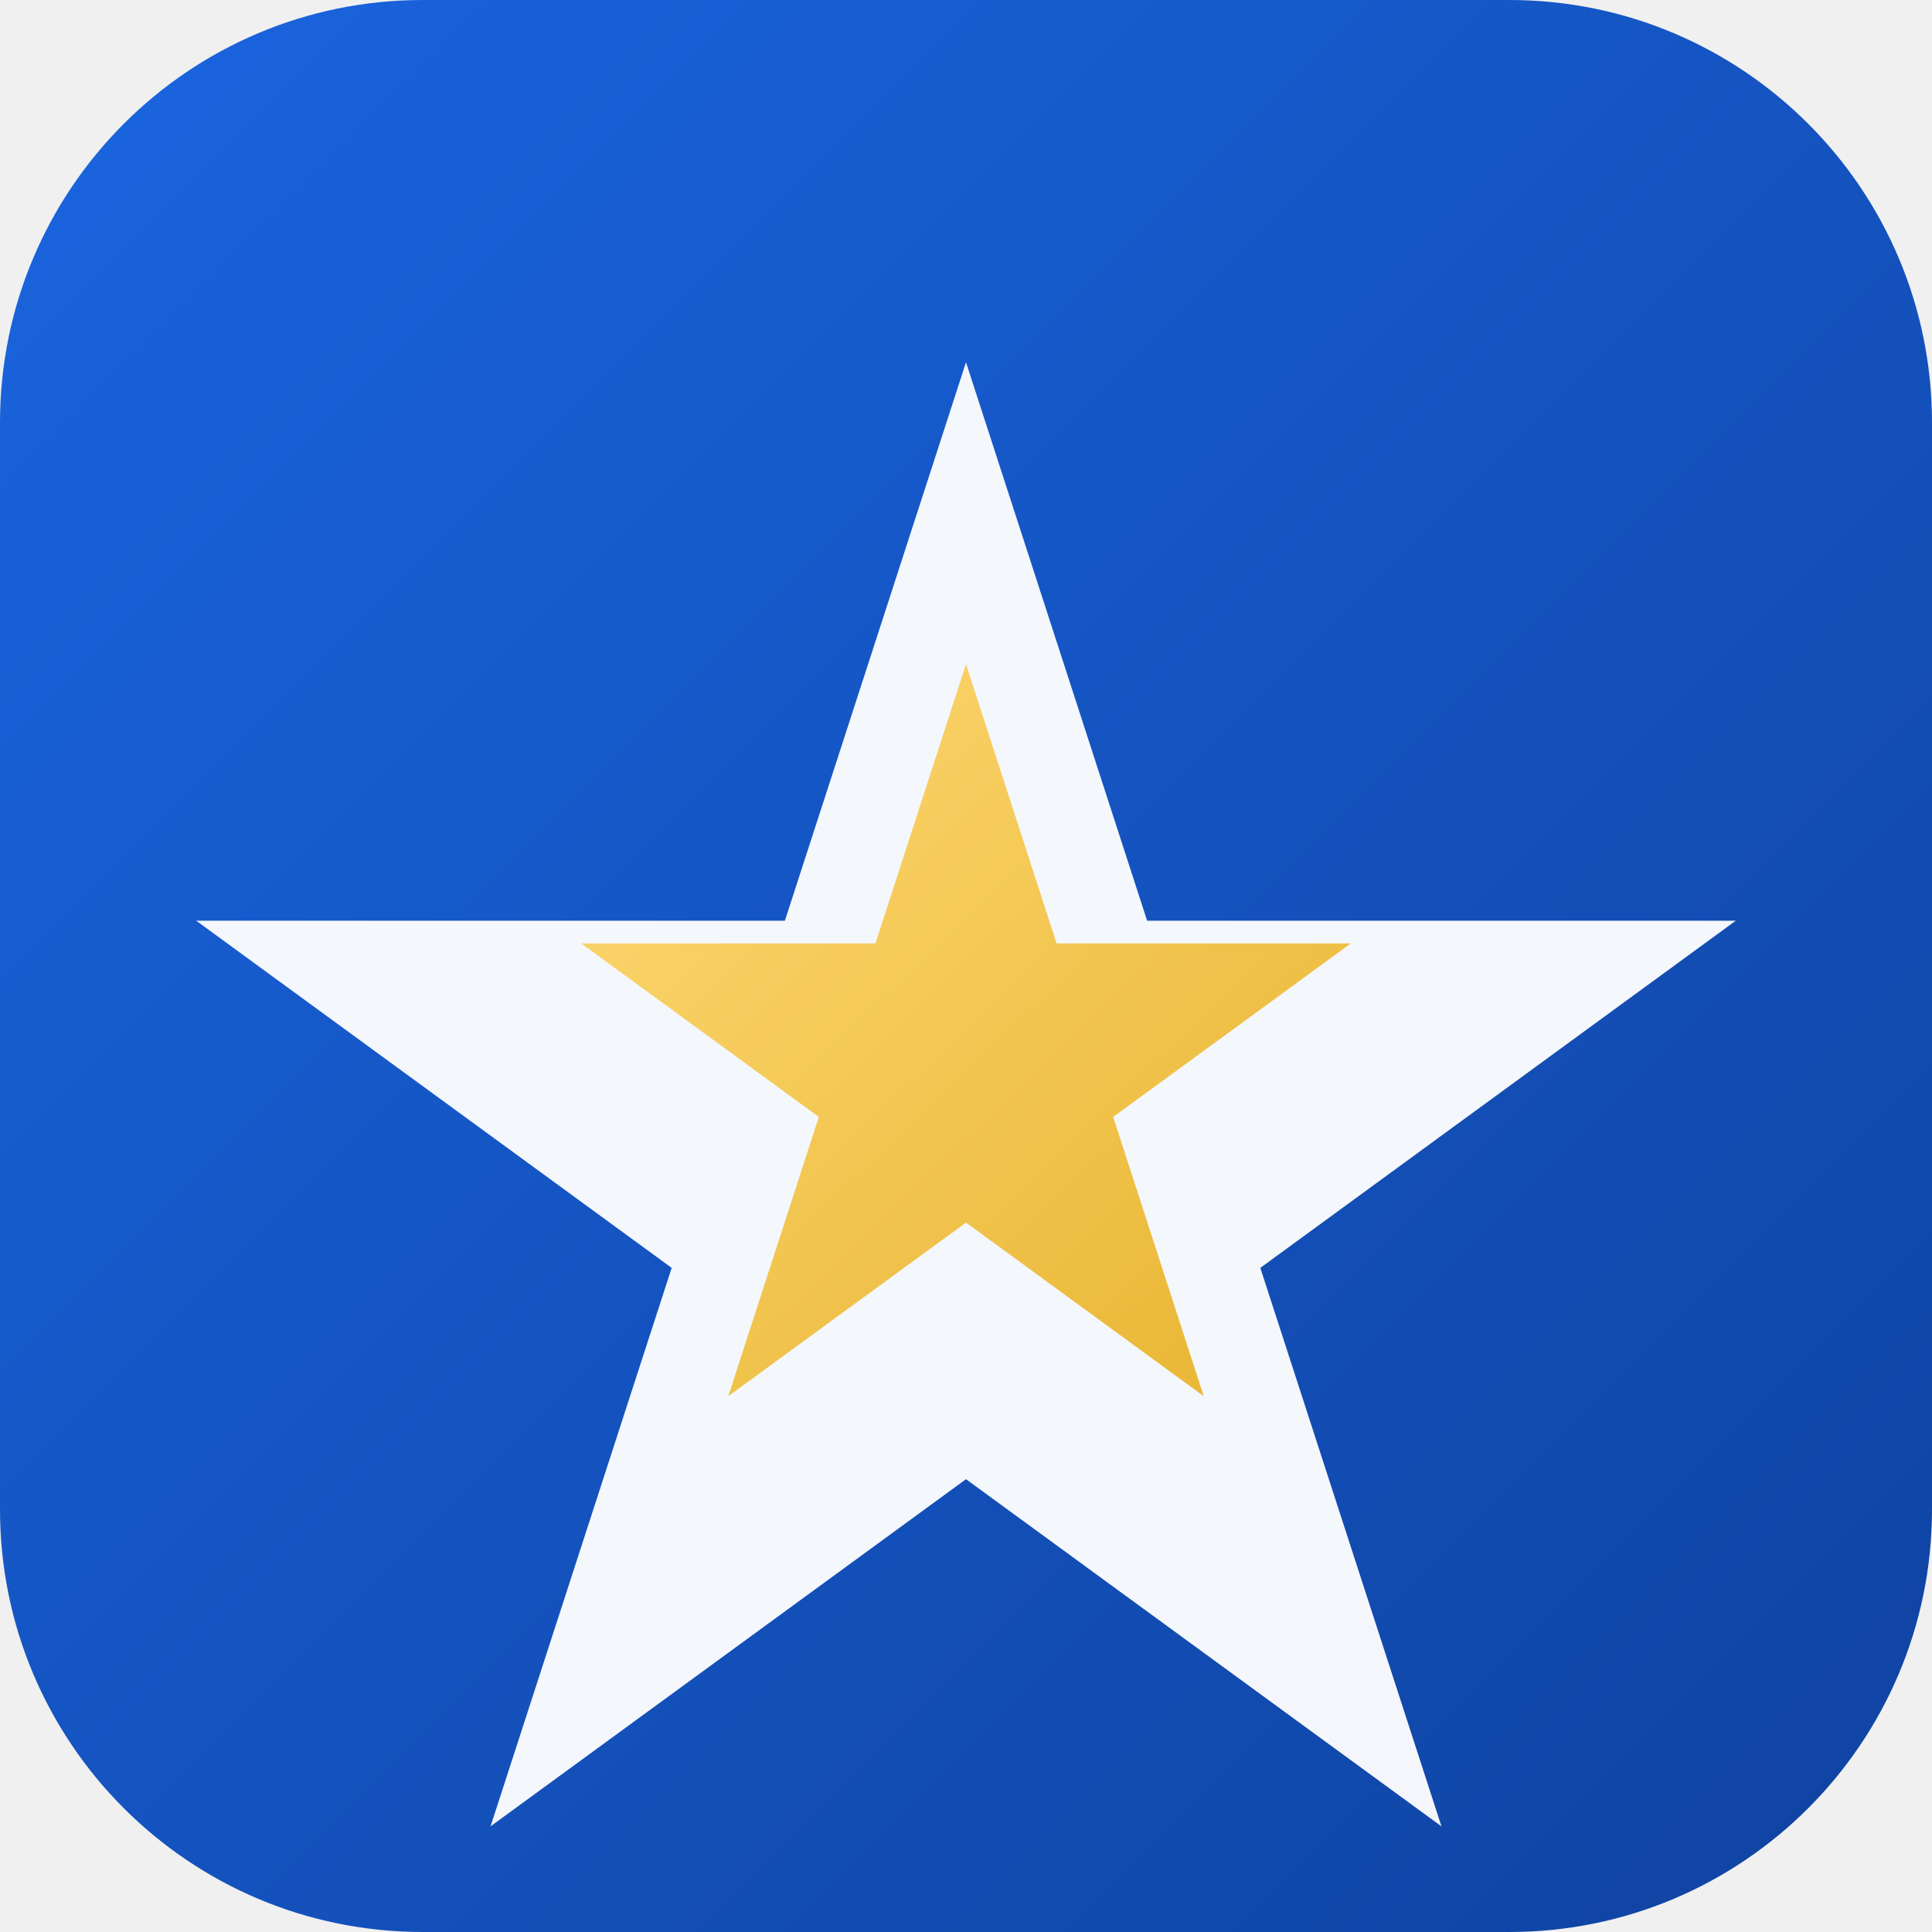
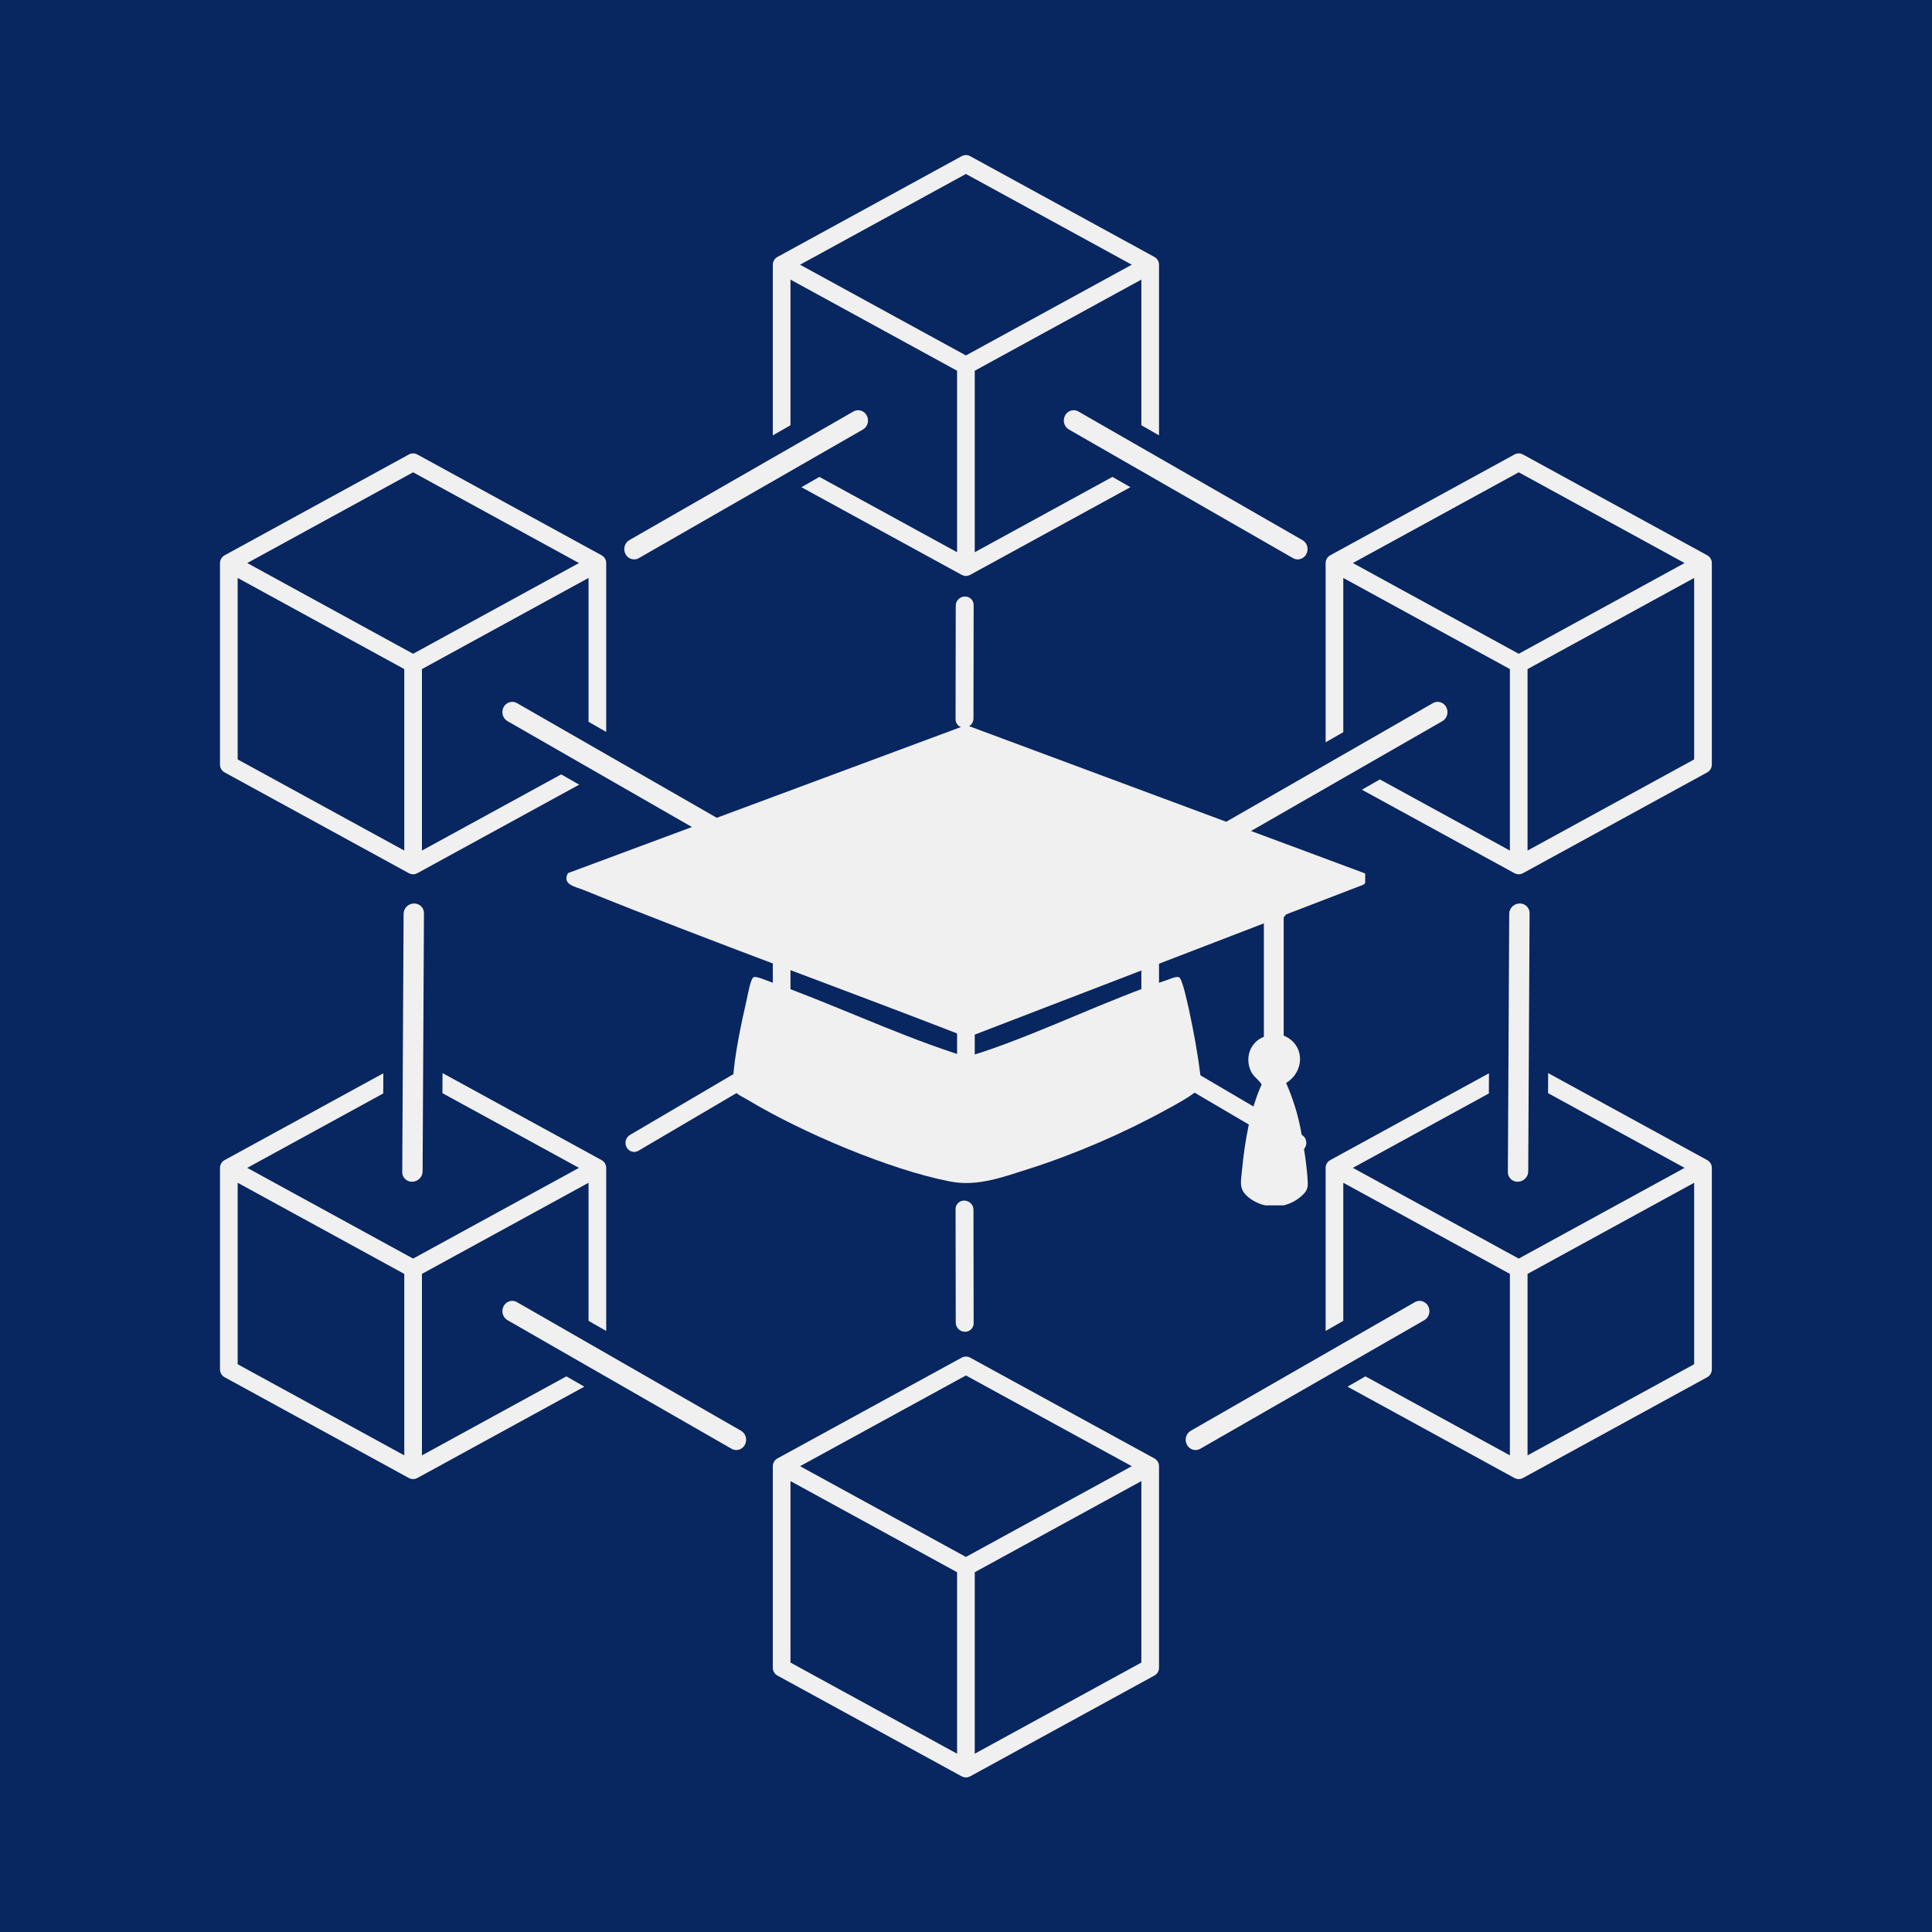
- <svg xmlns="http://www.w3.org/2000/svg" viewBox="0 0 512 512" fill="none">
+ <svg xmlns="http://www.w3.org/2000/svg" width="2000" zoomAndPan="magnify" viewBox="0 0 1500 1500" height="2000" preserveAspectRatio="xMidYMid meet" version="1.0">
  <defs>
-     <linearGradient id="stella-grad" x1="0%" y1="0%" x2="100%" y2="100%">
-       <stop offset="0%" stop-color="#1A65E0" />
-       <stop offset="100%" stop-color="#0F42A0" />
-     </linearGradient>
-     <linearGradient id="stella-accent" x1="0%" y1="0%" x2="100%" y2="100%">
-       <stop offset="0%" stop-color="#FFD666" />
-       <stop offset="100%" stop-color="#E6AD1A" />
-     </linearGradient>
+     <clipPath id="c6ff6bdf06">
+       <path d="M 600 120.086 L 900 120.086 L 900 448 L 600 448 Z M 600 120.086 " clip-rule="nonzero" />
+     </clipPath>
+     <clipPath id="992c0768b2">
+       <path d="M 170.477 352 L 471 352 L 471 679 L 170.477 679 Z M 170.477 352 " clip-rule="nonzero" />
+     </clipPath>
+     <clipPath id="d209311ce8">
+       <path d="M 170.477 833 L 471 833 L 471 1149 L 170.477 1149 Z M 170.477 833 " clip-rule="nonzero" />
+     </clipPath>
+     <clipPath id="6ebb04554c">
+       <path d="M 1029 352 L 1329.227 352 L 1329.227 679 L 1029 679 Z M 1029 352 " clip-rule="nonzero" />
+     </clipPath>
+     <clipPath id="7a99248ed4">
+       <path d="M 1029 833 L 1329.227 833 L 1329.227 1149 L 1029 1149 Z M 1029 833 " clip-rule="nonzero" />
+     </clipPath>
+     <clipPath id="6dbdd1e65d">
+       <path d="M 439.707 563.824 L 1059.957 563.824 L 1059.957 935.824 L 439.707 935.824 Z M 439.707 563.824 " clip-rule="nonzero" />
+     </clipPath>
  </defs>
-   <rect width="512" height="512" rx="112" fill="url(#stella-grad)" />
-   <path d="M256 96 l48 148 h156 l-126 92 48 148 -126-92 -126 92 48-148 -126-92 h156z" fill="white" opacity="0.95" />
-   <path d="M256 176 l24 74 h78 l-63 46 24 74 -63-46 -63 46 24-74 -63-46 h78z" fill="url(#stella-accent)" opacity="0.9" />
+   <rect x="-150" width="1800" fill="#ffffff" y="-150" height="1800" fill-opacity="1" />
+   <rect x="-150" width="1800" fill="#082660" y="-150" height="1800" fill-opacity="1" />
+   <g clip-path="url(#c6ff6bdf06)">
+     <path fill="#f0f0f0" d="M 749.934 135.07 L 878.711 205.52 L 749.934 275.961 L 621.156 205.52 Z M 613.723 217.086 L 655.473 239.922 L 743.074 287.844 L 743.074 428.738 L 636.168 370.258 L 622.223 378.262 L 746.645 446.328 C 746.707 446.363 746.777 446.375 746.852 446.402 C 747.109 446.523 747.375 446.621 747.645 446.719 C 747.832 446.781 748 446.887 748.191 446.934 C 748.762 447.082 749.348 447.164 749.934 447.164 C 750.52 447.164 751.105 447.082 751.676 446.934 C 751.859 446.887 752.035 446.781 752.223 446.719 C 752.492 446.621 752.758 446.523 753.016 446.402 C 753.082 446.375 753.16 446.363 753.223 446.328 L 877.645 378.262 L 863.699 370.258 L 756.793 428.738 L 756.793 287.844 L 836.785 244.086 L 886.145 217.086 L 886.145 330.152 L 899.859 338.023 L 899.859 205.52 C 899.859 204.93 899.777 204.355 899.629 203.801 C 899.629 203.773 899.625 203.754 899.621 203.73 C 899.477 203.195 899.258 202.688 898.992 202.203 C 898.973 202.168 898.957 202.125 898.938 202.094 C 898.668 201.629 898.34 201.199 897.969 200.805 C 897.926 200.766 897.895 200.727 897.859 200.688 C 897.484 200.312 897.055 199.98 896.594 199.691 C 896.559 199.672 896.535 199.641 896.496 199.621 C 896.477 199.609 896.449 199.605 896.43 199.594 C 896.383 199.562 896.34 199.527 896.297 199.5 L 753.223 121.242 C 751.176 120.117 748.691 120.117 746.645 121.242 L 603.578 199.5 C 603.527 199.527 603.484 199.562 603.438 199.594 C 603.41 199.605 603.391 199.609 603.371 199.621 C 603.332 199.641 603.309 199.672 603.273 199.691 C 602.812 199.98 602.379 200.312 602.008 200.688 C 601.973 200.727 601.941 200.766 601.902 200.805 C 601.531 201.199 601.199 201.629 600.93 202.094 C 600.91 202.125 600.895 202.168 600.875 202.199 C 600.609 202.688 600.391 203.195 600.246 203.73 C 600.242 203.754 600.242 203.773 600.238 203.801 C 600.09 204.355 600.008 204.93 600.008 205.52 L 600.008 338.023 L 613.723 330.152 L 613.723 217.086 " fill-opacity="1" fill-rule="nonzero" />
+   </g>
+   <g clip-path="url(#992c0768b2)">
+     <path fill="#f0f0f0" d="M 320.73 366.699 L 449.508 437.145 L 332.719 501.035 L 320.73 507.59 L 309.305 501.34 L 191.957 437.145 Z M 184.523 448.715 L 313.875 519.473 L 313.875 660.367 L 184.523 589.605 Z M 174.375 599.688 L 317.441 677.949 C 317.504 677.988 317.578 678.004 317.645 678.031 C 317.91 678.148 318.18 678.25 318.449 678.344 C 318.629 678.41 318.801 678.508 318.992 678.562 C 319.562 678.711 320.148 678.789 320.73 678.789 C 321.316 678.789 321.902 678.711 322.473 678.562 C 322.66 678.508 322.836 678.41 323.016 678.344 C 323.285 678.25 323.551 678.148 323.812 678.031 C 323.883 678.004 323.953 677.988 324.02 677.949 L 449.668 609.215 L 435.727 601.215 L 327.59 660.367 L 327.59 519.473 L 432.992 461.812 L 456.941 448.715 L 456.941 560.402 L 470.656 568.277 L 470.656 437.145 C 470.656 436.559 470.574 435.977 470.434 435.422 C 470.426 435.402 470.426 435.375 470.418 435.355 C 470.273 434.824 470.055 434.309 469.793 433.828 C 469.77 433.793 469.754 433.754 469.734 433.719 C 469.465 433.254 469.133 432.824 468.762 432.43 C 468.727 432.395 468.695 432.352 468.656 432.316 C 468.285 431.938 467.855 431.605 467.387 431.32 C 467.359 431.301 467.332 431.266 467.297 431.25 C 467.273 431.234 467.254 431.227 467.234 431.219 C 467.18 431.191 467.141 431.156 467.09 431.129 L 324.02 352.863 C 321.977 351.742 319.488 351.742 317.441 352.863 L 174.375 431.129 C 174.324 431.156 174.281 431.191 174.23 431.219 C 174.211 431.227 174.188 431.234 174.168 431.25 C 174.133 431.266 174.105 431.301 174.074 431.32 C 173.609 431.605 173.18 431.938 172.805 432.316 C 172.77 432.352 172.738 432.395 172.703 432.43 C 172.328 432.824 172 433.254 171.73 433.719 C 171.707 433.754 171.691 433.793 171.672 433.828 C 171.406 434.309 171.191 434.824 171.047 435.355 C 171.039 435.375 171.039 435.402 171.031 435.422 C 170.891 435.977 170.809 436.559 170.809 437.145 L 170.809 593.672 C 170.809 596.18 172.176 598.484 174.375 599.688 " fill-opacity="1" fill-rule="nonzero" />
+   </g>
+   <g clip-path="url(#d209311ce8)">
+     <path fill="#f0f0f0" d="M 184.523 918.293 L 230.859 943.641 L 313.875 989.051 L 313.875 1129.941 L 184.523 1059.184 Z M 327.59 1129.941 L 327.59 989.051 L 408.004 945.066 L 456.941 918.293 L 456.941 1025.488 L 470.656 1033.363 L 470.656 906.727 C 470.656 906.133 470.574 905.559 470.434 905.004 C 470.43 904.98 470.426 904.957 470.418 904.934 C 470.273 904.398 470.055 903.887 469.793 903.406 C 469.77 903.375 469.754 903.332 469.734 903.301 C 469.465 902.832 469.133 902.398 468.762 902.008 C 468.727 901.969 468.695 901.93 468.656 901.895 C 468.285 901.516 467.855 901.184 467.395 900.898 C 467.359 900.879 467.332 900.848 467.297 900.824 C 467.273 900.809 467.254 900.809 467.234 900.793 C 467.18 900.77 467.141 900.73 467.09 900.707 L 343.586 833.145 L 343.5 848.734 L 449.508 906.727 L 320.73 977.168 L 191.957 906.727 L 297.547 848.957 L 297.629 833.277 L 174.375 900.707 C 174.324 900.73 174.281 900.77 174.234 900.793 C 174.211 900.809 174.188 900.809 174.168 900.824 C 174.133 900.848 174.105 900.879 174.074 900.898 C 173.609 901.184 173.18 901.516 172.805 901.895 C 172.77 901.93 172.738 901.969 172.703 902.008 C 172.328 902.398 172 902.832 171.73 903.301 C 171.707 903.332 171.691 903.375 171.672 903.406 C 171.406 903.887 171.191 904.398 171.047 904.934 C 171.039 904.957 171.039 904.98 171.031 905.004 C 170.891 905.559 170.809 906.133 170.809 906.727 L 170.809 1063.25 C 170.809 1065.758 172.176 1068.066 174.375 1069.27 L 317.441 1147.527 C 317.504 1147.562 317.578 1147.578 317.645 1147.609 C 317.91 1147.723 318.172 1147.828 318.441 1147.922 C 318.625 1147.988 318.801 1148.086 318.992 1148.137 C 319.562 1148.289 320.148 1148.371 320.73 1148.371 C 321.316 1148.371 321.902 1148.289 322.473 1148.137 C 322.66 1148.086 322.836 1147.988 323.02 1147.922 C 323.289 1147.828 323.555 1147.723 323.812 1147.609 C 323.883 1147.578 323.953 1147.562 324.02 1147.527 L 453.68 1076.602 L 439.734 1068.602 L 327.59 1129.941 " fill-opacity="1" fill-rule="nonzero" />
+   </g>
+   <path fill="#f0f0f0" d="M 886.145 821.23 L 756.793 891.988 L 756.793 751.098 L 841.012 705.023 L 886.145 680.34 Z M 613.723 680.34 L 654.43 702.609 L 743.074 751.098 L 743.074 891.988 L 613.723 821.23 Z M 749.934 598.324 L 878.711 668.773 L 749.934 739.215 L 621.156 668.773 Z M 899.621 666.984 C 899.477 666.445 899.258 665.934 898.992 665.457 C 898.973 665.422 898.957 665.379 898.938 665.348 C 898.668 664.875 898.34 664.453 897.969 664.059 C 897.926 664.016 897.895 663.977 897.859 663.938 C 897.484 663.562 897.055 663.23 896.594 662.945 C 896.559 662.926 896.535 662.895 896.496 662.871 C 896.477 662.855 896.449 662.855 896.43 662.84 C 896.383 662.816 896.34 662.777 896.297 662.754 L 753.223 584.488 C 751.176 583.371 748.691 583.371 746.645 584.488 L 603.578 662.754 C 603.527 662.777 603.484 662.816 603.438 662.84 C 603.418 662.855 603.391 662.855 603.371 662.871 C 603.332 662.895 603.309 662.926 603.273 662.945 C 602.812 663.23 602.379 663.562 602.008 663.938 C 601.973 663.977 601.941 664.016 601.902 664.059 C 601.527 664.453 601.199 664.883 600.93 665.348 C 600.91 665.379 600.895 665.414 600.875 665.453 C 600.609 665.934 600.391 666.445 600.246 666.984 C 600.242 667.004 600.242 667.027 600.238 667.051 C 600.09 667.605 600.008 668.18 600.008 668.773 L 600.008 825.297 C 600.008 827.805 601.375 830.113 603.578 831.316 L 746.645 909.574 C 746.707 909.617 746.777 909.625 746.852 909.656 C 747.109 909.777 747.375 909.875 747.645 909.969 C 747.832 910.035 748 910.133 748.191 910.184 C 748.762 910.336 749.348 910.418 749.934 910.418 C 750.52 910.418 751.105 910.336 751.676 910.184 C 751.859 910.133 752.035 910.035 752.223 909.969 C 752.492 909.875 752.758 909.777 753.016 909.656 C 753.082 909.625 753.16 909.617 753.223 909.574 L 896.297 831.316 C 898.492 830.113 899.859 827.805 899.859 825.297 L 899.859 668.773 C 899.859 668.18 899.777 667.605 899.629 667.051 C 899.629 667.027 899.625 667.004 899.621 666.984 " fill-opacity="1" fill-rule="nonzero" />
+   <path fill="#f0f0f0" d="M 886.145 1290.812 L 756.793 1361.566 L 756.793 1220.676 L 838.012 1176.25 L 886.145 1149.922 Z M 613.723 1149.922 L 653.801 1171.84 L 743.074 1220.676 L 743.074 1361.566 L 613.723 1290.812 Z M 749.934 1067.906 L 878.711 1138.348 L 749.934 1208.793 L 733.613 1199.867 L 621.156 1138.348 Z M 899.621 1136.562 C 899.477 1136.027 899.258 1135.516 898.992 1135.035 C 898.973 1134.996 898.957 1134.961 898.938 1134.926 C 898.668 1134.461 898.34 1134.027 897.969 1133.637 C 897.926 1133.598 897.895 1133.559 897.859 1133.523 C 897.48 1133.145 897.055 1132.812 896.59 1132.523 C 896.559 1132.5 896.535 1132.469 896.496 1132.449 C 896.477 1132.438 896.457 1132.434 896.434 1132.422 C 896.383 1132.391 896.34 1132.359 896.297 1132.332 L 753.223 1054.066 C 751.176 1052.945 748.691 1052.945 746.645 1054.066 L 603.578 1132.332 C 603.527 1132.359 603.484 1132.391 603.434 1132.422 C 603.41 1132.434 603.391 1132.438 603.371 1132.449 C 603.332 1132.469 603.309 1132.5 603.277 1132.523 C 602.812 1132.812 602.379 1133.145 602.008 1133.523 C 601.973 1133.559 601.941 1133.598 601.902 1133.637 C 601.531 1134.027 601.199 1134.461 600.93 1134.926 C 600.91 1134.961 600.895 1134.996 600.875 1135.035 C 600.609 1135.516 600.391 1136.023 600.246 1136.562 C 600.242 1136.582 600.242 1136.609 600.238 1136.629 C 600.09 1137.184 600.008 1137.758 600.008 1138.348 L 600.008 1294.871 C 600.008 1297.379 601.375 1299.691 603.578 1300.891 L 746.645 1379.156 C 746.707 1379.191 746.777 1379.203 746.852 1379.238 C 747.109 1379.352 747.375 1379.457 747.645 1379.551 C 747.832 1379.613 748 1379.715 748.191 1379.762 C 748.762 1379.914 749.348 1379.996 749.934 1379.996 C 750.52 1379.996 751.105 1379.914 751.676 1379.762 C 751.859 1379.715 752.035 1379.613 752.223 1379.551 C 752.488 1379.457 752.758 1379.352 753.016 1379.238 C 753.09 1379.203 753.16 1379.191 753.223 1379.156 L 896.297 1300.891 C 898.492 1299.691 899.859 1297.379 899.859 1294.871 L 899.859 1138.348 C 899.859 1137.758 899.777 1137.184 899.629 1136.629 C 899.629 1136.609 899.625 1136.582 899.621 1136.562 " fill-opacity="1" fill-rule="nonzero" />
+   <g clip-path="url(#6ebb04554c)">
+     <path fill="#f0f0f0" d="M 1315.344 589.605 L 1185.992 660.367 L 1185.992 519.473 L 1267.215 475.043 L 1315.344 448.715 Z M 1179.137 366.699 L 1307.91 437.145 L 1220.012 485.23 L 1179.137 507.59 L 1166.082 500.449 L 1050.359 437.145 Z M 1328.832 435.422 C 1328.828 435.402 1328.828 435.375 1328.82 435.355 C 1328.676 434.824 1328.461 434.309 1328.195 433.828 C 1328.176 433.793 1328.16 433.754 1328.137 433.719 C 1327.867 433.254 1327.543 432.824 1327.164 432.43 C 1327.133 432.395 1327.098 432.352 1327.062 432.316 C 1326.688 431.938 1326.258 431.605 1325.793 431.32 C 1325.762 431.301 1325.734 431.266 1325.699 431.25 C 1325.68 431.234 1325.656 431.227 1325.637 431.219 C 1325.586 431.191 1325.543 431.156 1325.496 431.129 L 1182.426 352.863 C 1180.371 351.742 1177.891 351.742 1175.84 352.863 L 1032.777 431.129 C 1032.727 431.156 1032.688 431.191 1032.633 431.219 C 1032.613 431.227 1032.594 431.234 1032.57 431.25 C 1032.535 431.266 1032.508 431.301 1032.477 431.32 C 1032.012 431.605 1031.582 431.938 1031.211 432.316 C 1031.172 432.352 1031.137 432.395 1031.105 432.43 C 1030.734 432.824 1030.402 433.254 1030.133 433.719 C 1030.109 433.754 1030.098 433.793 1030.074 433.828 C 1029.812 434.309 1029.594 434.824 1029.449 435.355 C 1029.441 435.375 1029.438 435.402 1029.434 435.422 C 1029.293 435.977 1029.211 436.559 1029.211 437.145 L 1029.211 576.324 L 1042.926 568.453 L 1042.926 448.715 L 1083.008 470.641 L 1172.277 519.473 L 1172.277 660.367 L 1071.32 605.141 L 1057.371 613.141 L 1175.84 677.949 C 1175.906 677.988 1175.984 678.004 1176.047 678.031 C 1176.312 678.148 1176.582 678.25 1176.844 678.344 C 1177.031 678.41 1177.207 678.508 1177.391 678.562 C 1177.965 678.711 1178.551 678.789 1179.137 678.789 C 1179.719 678.789 1180.305 678.711 1180.875 678.562 C 1181.062 678.508 1181.238 678.41 1181.418 678.344 C 1181.688 678.25 1181.957 678.148 1182.219 678.031 C 1182.289 678.004 1182.355 677.988 1182.426 677.949 L 1325.496 599.688 C 1327.691 598.484 1329.059 596.18 1329.059 593.672 L 1329.059 437.145 C 1329.059 436.559 1328.977 435.977 1328.832 435.422 " fill-opacity="1" fill-rule="nonzero" />
+   </g>
+   <g clip-path="url(#7a99248ed4)">
+     <path fill="#f0f0f0" d="M 1315.344 1059.184 L 1185.992 1129.941 L 1185.992 989.051 L 1250.863 953.566 L 1315.344 918.293 Z M 1328.82 904.934 C 1328.676 904.398 1328.461 903.887 1328.195 903.406 C 1328.176 903.375 1328.16 903.332 1328.137 903.301 C 1327.867 902.832 1327.543 902.398 1327.164 902.008 C 1327.133 901.969 1327.098 901.93 1327.062 901.895 C 1326.688 901.516 1326.258 901.184 1325.793 900.898 C 1325.762 900.879 1325.734 900.848 1325.699 900.824 C 1325.68 900.809 1325.656 900.809 1325.633 900.793 C 1325.586 900.77 1325.543 900.73 1325.496 900.707 L 1201.988 833.145 L 1201.906 848.734 L 1307.91 906.727 L 1179.137 977.168 L 1050.359 906.727 L 1155.949 848.961 L 1156.035 833.277 L 1032.777 900.707 C 1032.727 900.73 1032.688 900.77 1032.633 900.793 C 1032.617 900.809 1032.594 900.809 1032.57 900.824 C 1032.535 900.848 1032.508 900.879 1032.473 900.898 C 1032.012 901.184 1031.582 901.516 1031.211 901.895 C 1031.172 901.93 1031.137 901.969 1031.105 902.008 C 1030.734 902.398 1030.402 902.832 1030.133 903.297 C 1030.109 903.332 1030.098 903.375 1030.074 903.41 C 1029.812 903.887 1029.594 904.398 1029.449 904.934 C 1029.441 904.957 1029.438 904.98 1029.434 905.004 C 1029.293 905.559 1029.211 906.133 1029.211 906.727 L 1029.211 1033.363 L 1042.926 1025.488 L 1042.926 918.293 L 1104.637 952.047 L 1172.277 989.051 L 1172.277 1129.941 L 1060.133 1068.594 L 1046.188 1076.602 L 1175.84 1147.527 C 1175.906 1147.562 1175.984 1147.578 1176.047 1147.609 C 1176.312 1147.723 1176.578 1147.828 1176.84 1147.922 C 1177.027 1147.988 1177.203 1148.086 1177.395 1148.137 C 1177.965 1148.289 1178.551 1148.371 1179.137 1148.371 C 1179.719 1148.371 1180.305 1148.289 1180.875 1148.137 C 1181.066 1148.086 1181.238 1147.988 1181.426 1147.922 C 1181.688 1147.828 1181.957 1147.723 1182.219 1147.609 C 1182.285 1147.578 1182.355 1147.562 1182.426 1147.527 L 1325.496 1069.27 C 1327.691 1068.066 1329.059 1065.758 1329.059 1063.25 L 1329.059 906.727 C 1329.059 906.133 1328.977 905.559 1328.832 905.004 C 1328.828 904.98 1328.828 904.957 1328.82 904.934 " fill-opacity="1" fill-rule="nonzero" />
+   </g>
+   <path fill="#f0f0f0" d="M 1178.316 917.488 C 1178.41 917.488 1178.496 917.488 1178.586 917.484 C 1182.953 917.344 1186.5 913.766 1186.512 909.496 L 1186.875 840.508 L 1186.957 824.918 L 1187.562 708.941 C 1187.574 704.762 1184.191 701.461 1179.949 701.461 C 1179.859 701.461 1179.773 701.465 1179.684 701.465 C 1175.316 701.609 1171.77 705.184 1171.758 709.457 L 1171.152 825.012 L 1171.07 840.691 L 1170.703 910.016 C 1170.703 911.355 1171.051 912.605 1171.66 913.688 C 1172.957 915.973 1175.441 917.488 1178.316 917.488 " fill-opacity="1" fill-rule="nonzero" />
+   <path fill="#f0f0f0" d="M 321.281 701.465 C 316.914 701.609 313.367 705.184 313.355 709.457 L 312.75 825.012 L 312.668 840.691 L 312.305 910.016 C 312.301 911.355 312.648 912.605 313.258 913.688 C 314.551 915.973 317.039 917.488 319.918 917.488 C 320.008 917.488 320.094 917.488 320.188 917.484 C 324.551 917.344 328.098 913.766 328.109 909.496 L 328.469 840.508 L 328.555 824.918 L 329.164 708.941 C 329.176 704.762 325.789 701.461 321.547 701.461 C 321.457 701.461 321.367 701.465 321.281 701.465 " fill-opacity="1" fill-rule="nonzero" />
+   <path fill="#f0f0f0" d="M 492.34 434.309 C 493.582 434.309 494.84 433.992 496 433.332 L 606.715 369.781 L 620.664 361.773 L 669.945 333.488 C 673.652 331.371 675.016 326.52 672.984 322.652 C 671.598 320 668.969 318.504 666.266 318.504 C 665.023 318.504 663.766 318.82 662.598 319.48 L 613.723 347.535 L 600.008 355.406 L 488.656 419.324 C 484.949 421.445 483.586 426.293 485.617 430.16 C 487.008 432.809 489.629 434.309 492.34 434.309 " fill-opacity="1" fill-rule="nonzero" />
+   <path fill="#f0f0f0" d="M 886.145 347.535 L 837.27 319.48 C 836.102 318.82 834.844 318.504 833.602 318.504 C 830.898 318.504 828.27 320 826.879 322.652 C 824.848 326.52 826.215 331.371 829.922 333.488 L 879.203 361.773 L 893.152 369.781 L 1003.859 433.332 C 1005.027 433.992 1006.285 434.309 1007.527 434.309 C 1010.238 434.309 1012.859 432.809 1014.25 430.16 C 1016.277 426.293 1014.918 421.445 1011.207 419.324 L 899.859 355.406 L 886.145 347.535 " fill-opacity="1" fill-rule="nonzero" />
+   <path fill="#f0f0f0" d="M 1055.812 596.656 L 1119.855 559.895 C 1123.562 557.781 1124.926 552.934 1122.895 549.066 C 1121.508 546.414 1118.879 544.918 1116.172 544.918 C 1114.934 544.918 1113.668 545.23 1112.508 545.895 L 1042.926 585.836 L 1029.211 593.703 L 938.566 645.738 C 934.859 647.852 933.496 652.703 935.527 656.57 C 936.914 659.219 939.539 660.723 942.242 660.723 C 943.488 660.723 944.746 660.406 945.91 659.742 L 1041.867 604.664 L 1055.812 596.656 " fill-opacity="1" fill-rule="nonzero" />
+   <path fill="#f0f0f0" d="M 575.316 1110.824 L 470.656 1050.746 L 456.941 1042.871 L 401.379 1010.98 C 400.215 1010.312 398.953 1009.996 397.711 1009.996 C 395.004 1009.996 392.383 1011.5 390.988 1014.152 C 388.957 1018.016 390.32 1022.867 394.027 1024.98 L 455.238 1060.117 L 468.812 1067.906 L 567.973 1124.824 C 569.137 1125.492 570.395 1125.809 571.641 1125.809 C 574.344 1125.809 576.969 1124.309 578.363 1121.656 C 580.387 1117.789 579.027 1112.938 575.316 1110.824 " fill-opacity="1" fill-rule="nonzero" />
+   <path fill="#f0f0f0" d="M 1108.879 1014.152 C 1107.484 1011.5 1104.863 1009.996 1102.156 1009.996 C 1100.91 1009.996 1099.652 1010.312 1098.488 1010.98 L 1042.926 1042.871 L 1029.211 1050.746 L 924.551 1110.824 C 920.84 1112.938 919.473 1117.789 921.504 1121.656 C 922.898 1124.309 925.52 1125.809 928.227 1125.809 C 929.469 1125.809 930.73 1125.492 931.895 1124.824 L 1031.055 1067.906 L 1044.629 1060.117 L 1105.832 1024.98 C 1109.543 1022.867 1110.91 1018.016 1108.879 1014.152 " fill-opacity="1" fill-rule="nonzero" />
+   <path fill="#f0f0f0" d="M 575.316 645.738 L 470.656 585.66 L 456.941 577.785 L 401.379 545.895 C 400.215 545.23 398.953 544.918 397.711 544.918 C 395.004 544.918 392.383 546.414 390.988 549.066 C 388.957 552.934 390.32 557.781 394.027 559.895 L 451.227 592.73 L 465.176 600.738 L 567.973 659.742 C 569.137 660.406 570.395 660.723 571.641 660.723 C 574.344 660.723 576.969 659.219 578.363 656.57 C 580.387 652.703 579.027 647.852 575.316 645.738 " fill-opacity="1" fill-rule="nonzero" />
+   <path fill="#f0f0f0" d="M 930.961 834.262 C 929.941 833.684 928.828 833.402 927.742 833.402 C 925.359 833.402 923.047 834.723 921.82 837.059 C 920.035 840.457 921.234 844.727 924.5 846.59 L 1004.27 893.477 C 1005.297 894.055 1006.402 894.336 1007.496 894.336 C 1009.879 894.336 1012.191 893.016 1013.41 890.68 C 1015.199 887.281 1013.996 883.012 1010.734 881.148 L 930.961 834.262 " fill-opacity="1" fill-rule="nonzero" />
+   <path fill="#f0f0f0" d="M 748.898 463.133 C 745.059 463.32 741.988 466.512 742.035 470.273 L 741.898 558.492 C 741.914 559.672 742.238 560.77 742.789 561.715 C 743.945 563.676 746.102 564.973 748.594 564.973 C 748.707 564.973 748.82 564.973 748.934 564.965 C 752.773 564.781 755.848 561.59 755.801 557.828 L 755.93 469.609 C 755.891 465.969 752.922 463.129 749.238 463.129 C 749.125 463.129 749.012 463.129 748.898 463.133 " fill-opacity="1" fill-rule="nonzero" />
+   <path fill="#f0f0f0" d="M 748.898 1033.973 C 749.012 1033.98 749.125 1033.98 749.238 1033.98 C 752.922 1033.98 755.891 1031.141 755.93 1027.5 L 755.801 939.281 C 755.848 935.52 752.773 932.324 748.934 932.141 C 748.82 932.137 748.707 932.137 748.594 932.137 C 746.105 932.137 743.945 933.43 742.789 935.395 C 742.238 936.336 741.914 937.434 741.898 938.617 L 742.035 1026.836 C 741.988 1030.598 745.059 1033.789 748.898 1033.973 " fill-opacity="1" fill-rule="nonzero" />
+   <path fill="#f0f0f0" d="M 492.371 894.336 C 493.465 894.336 494.57 894.055 495.598 893.477 L 575.367 846.59 C 578.633 844.727 579.828 840.457 578.047 837.059 C 576.82 834.723 574.508 833.402 572.125 833.402 C 571.035 833.402 569.926 833.684 568.898 834.262 L 489.133 881.148 C 485.871 883.012 484.668 887.281 486.453 890.68 C 487.676 893.016 489.988 894.336 492.371 894.336 " fill-opacity="1" fill-rule="nonzero" />
+   <g clip-path="url(#6dbdd1e65d)">
+     <path fill="#f0f0f0" d="M 981.414 716.848 L 751.094 805.457 C 652.117 766.965 551.723 730.988 453.375 691.082 C 446.934 688.414 436.094 687 440.961 677.887 L 747.797 563.824 L 752.508 563.824 C 752.508 563.824 1059.656 678.043 1059.656 678.043 C 1061.227 680.086 1061.07 685.898 1058.242 687 L 998.539 709.938 L 996.656 712.293 L 996.656 804.043 C 1013.152 810.801 1013.309 831.695 998.539 840.809 C 1003.723 852.59 1007.652 865.004 1010.008 877.727 C 1012.207 889.512 1014.879 906.48 1015.352 918.418 C 1015.664 923.918 1012.992 926.59 1008.91 929.887 C 997.91 938.688 982.199 938.844 970.73 930.672 C 961.461 923.918 963.348 918.578 964.289 908.363 C 966.488 886.055 970.418 862.332 979.531 841.906 C 977.172 838.137 973.09 835.938 971.203 831.695 C 966.332 821.324 970.574 809.07 981.258 804.988 L 981.258 717.32 Z M 981.414 716.848 " fill-opacity="1" fill-rule="nonzero" />
+   </g>
+   <path fill="#f0f0f0" d="M 585.188 758.641 C 587.703 757.855 594.613 761.152 597.598 762.098 C 645.047 778.906 692.492 801.531 739.941 817.242 C 750.309 820.699 751.566 820.383 761.934 817.086 C 810.48 800.902 858.555 776.707 907.102 760.523 C 909.773 759.582 912.445 758.168 915.273 758.641 C 918.102 759.582 922.344 780.793 923.285 784.719 C 926.586 799.961 929.883 817.871 931.77 833.266 C 932.238 837.352 933.184 840.965 930.984 844.891 C 928.469 849.293 910.715 858.719 905.219 861.703 C 872.383 879.77 833.891 896.426 798.07 907.734 C 778.273 914.02 758.637 921.402 737.738 917.32 C 690.766 908.207 622.895 879.301 581.73 854.633 C 572.934 849.293 568.691 849.605 569.164 838.137 C 569.949 820.383 575.762 793.359 579.848 775.609 C 580.473 772.621 582.832 759.426 585.188 758.641 Z M 585.188 758.641 " fill-opacity="1" fill-rule="nonzero" />
</svg>
